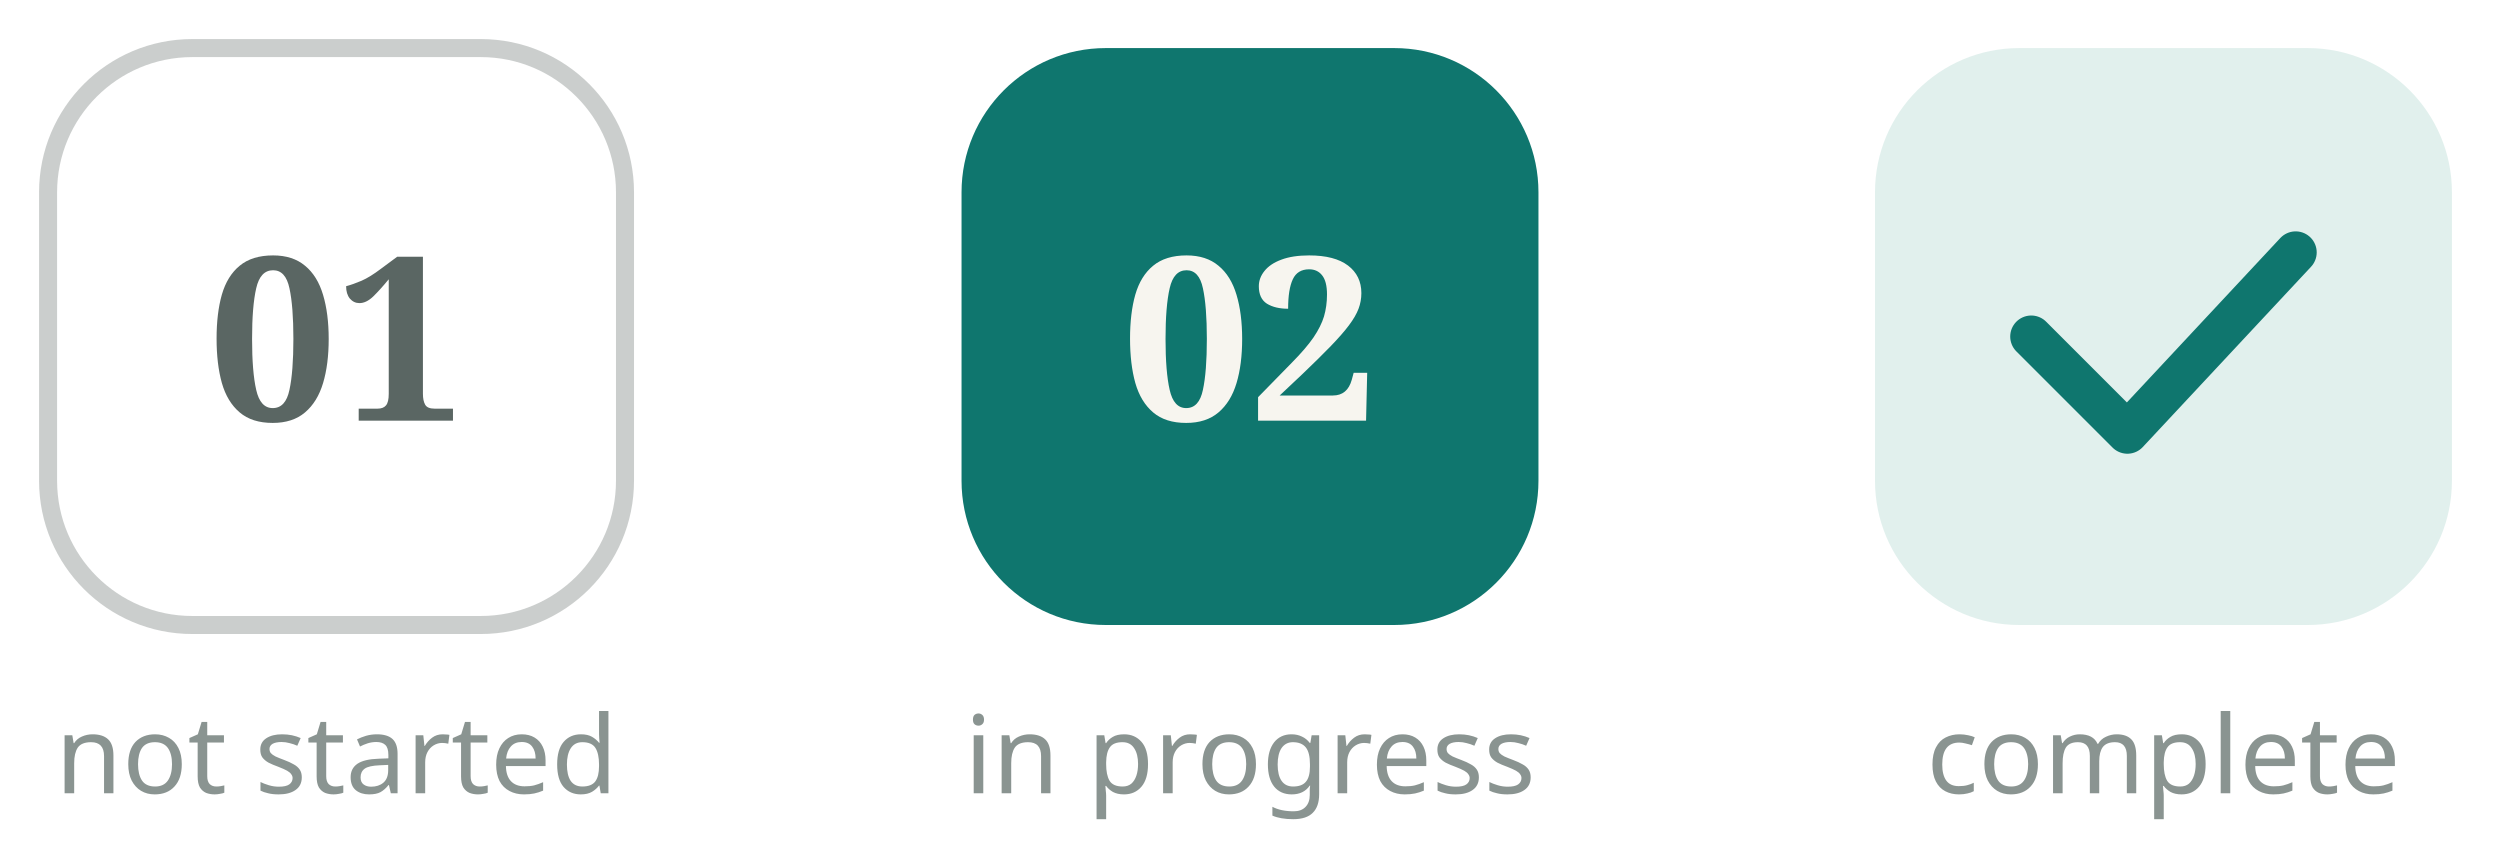
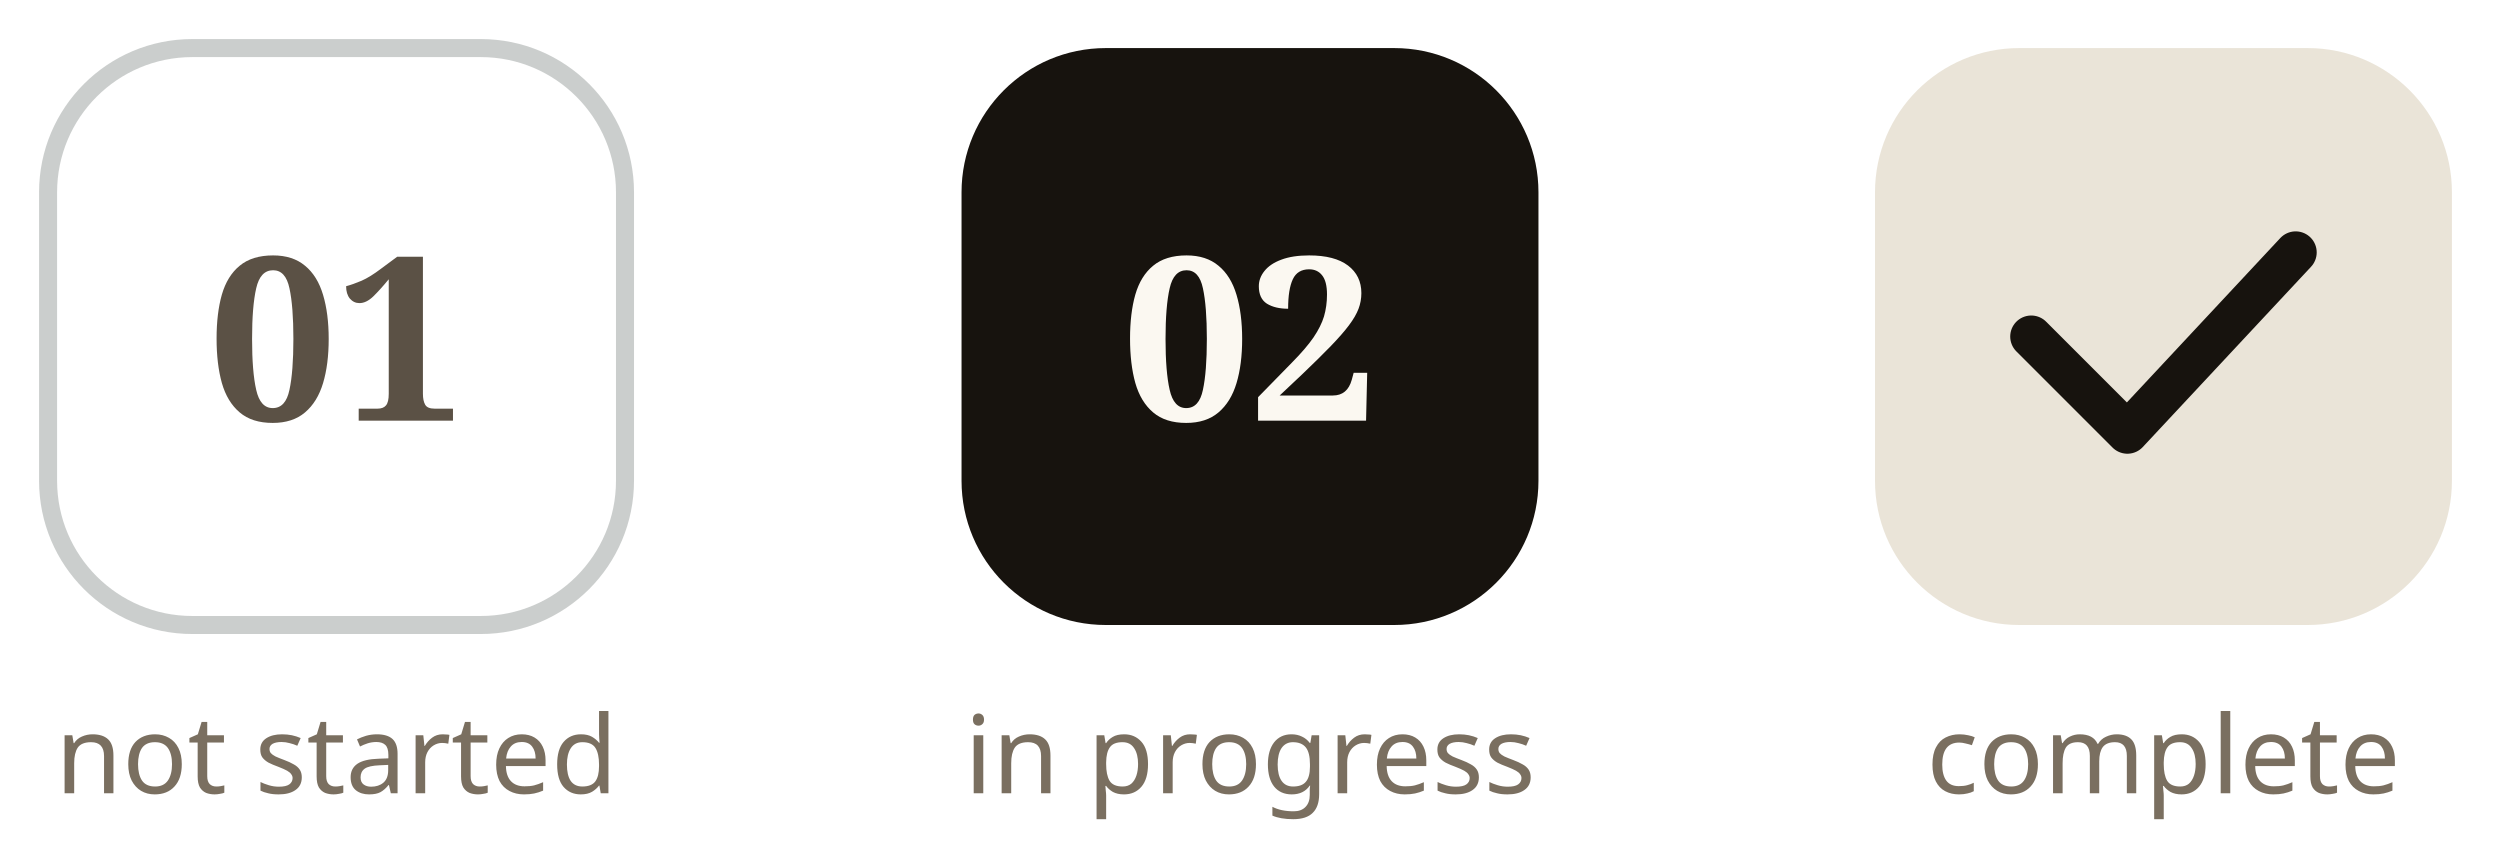
<svg xmlns="http://www.w3.org/2000/svg" viewBox="0 0 208 72" width="208" height="72" role="img" aria-label="Module badge states: not started, in progress, complete">
  <rect x="4" y="4" width="48" height="48" rx="12" fill="none" stroke="rgba(20,32,30,0.22)" stroke-width="1.5" />
-   <text x="28" y="35" text-anchor="middle" font-family="'Source Serif 4',Georgia,serif" font-size="19" font-weight="600" fill="#5A6663">01</text>
-   <text x="28" y="66" text-anchor="middle" font-family="'IBM Plex Sans',sans-serif" font-size="9" fill="#8A9491">not started</text>
-   <rect x="80" y="4" width="48" height="48" rx="12" fill="#0F766E" />
-   <text x="104" y="35" text-anchor="middle" font-family="'Source Serif 4',Georgia,serif" font-size="19" font-weight="600" fill="#F7F5EF">02</text>
-   <text x="104" y="66" text-anchor="middle" font-family="'IBM Plex Sans',sans-serif" font-size="9" fill="#8A9491">in progress</text>
-   <rect x="156" y="4" width="48" height="48" rx="12" fill="#E1F0ED" />
-   <polyline points="169,28 177,36 191,21" fill="none" stroke="#0F766E" stroke-width="3.5" stroke-linecap="round" stroke-linejoin="round" />
-   <text x="180" y="66" text-anchor="middle" font-family="'IBM Plex Sans',sans-serif" font-size="9" fill="#8A9491">complete</text>
+   <text x="28" y="35" text-anchor="middle" font-family="'Newsreader',Georgia,serif" font-size="19" font-weight="600" fill="#5B5145">01</text>
+   <text x="28" y="66" text-anchor="middle" font-family="'Inter Tight',sans-serif" font-size="9" fill="#7A6F60">not started</text>
+   <rect x="80" y="4" width="48" height="48" rx="12" fill="#17130E" />
+   <text x="104" y="35" text-anchor="middle" font-family="'Newsreader',Georgia,serif" font-size="19" font-weight="600" fill="#FBF8F1">02</text>
+   <text x="104" y="66" text-anchor="middle" font-family="'Inter Tight',sans-serif" font-size="9" fill="#7A6F60">in progress</text>
+   <rect x="156" y="4" width="48" height="48" rx="12" fill="#EAE4D8" />
+   <polyline points="169,28 177,36 191,21" fill="none" stroke="#17130E" stroke-width="3.5" stroke-linecap="round" stroke-linejoin="round" />
+   <text x="180" y="66" text-anchor="middle" font-family="'Inter Tight',sans-serif" font-size="9" fill="#7A6F60">complete</text>
</svg>
